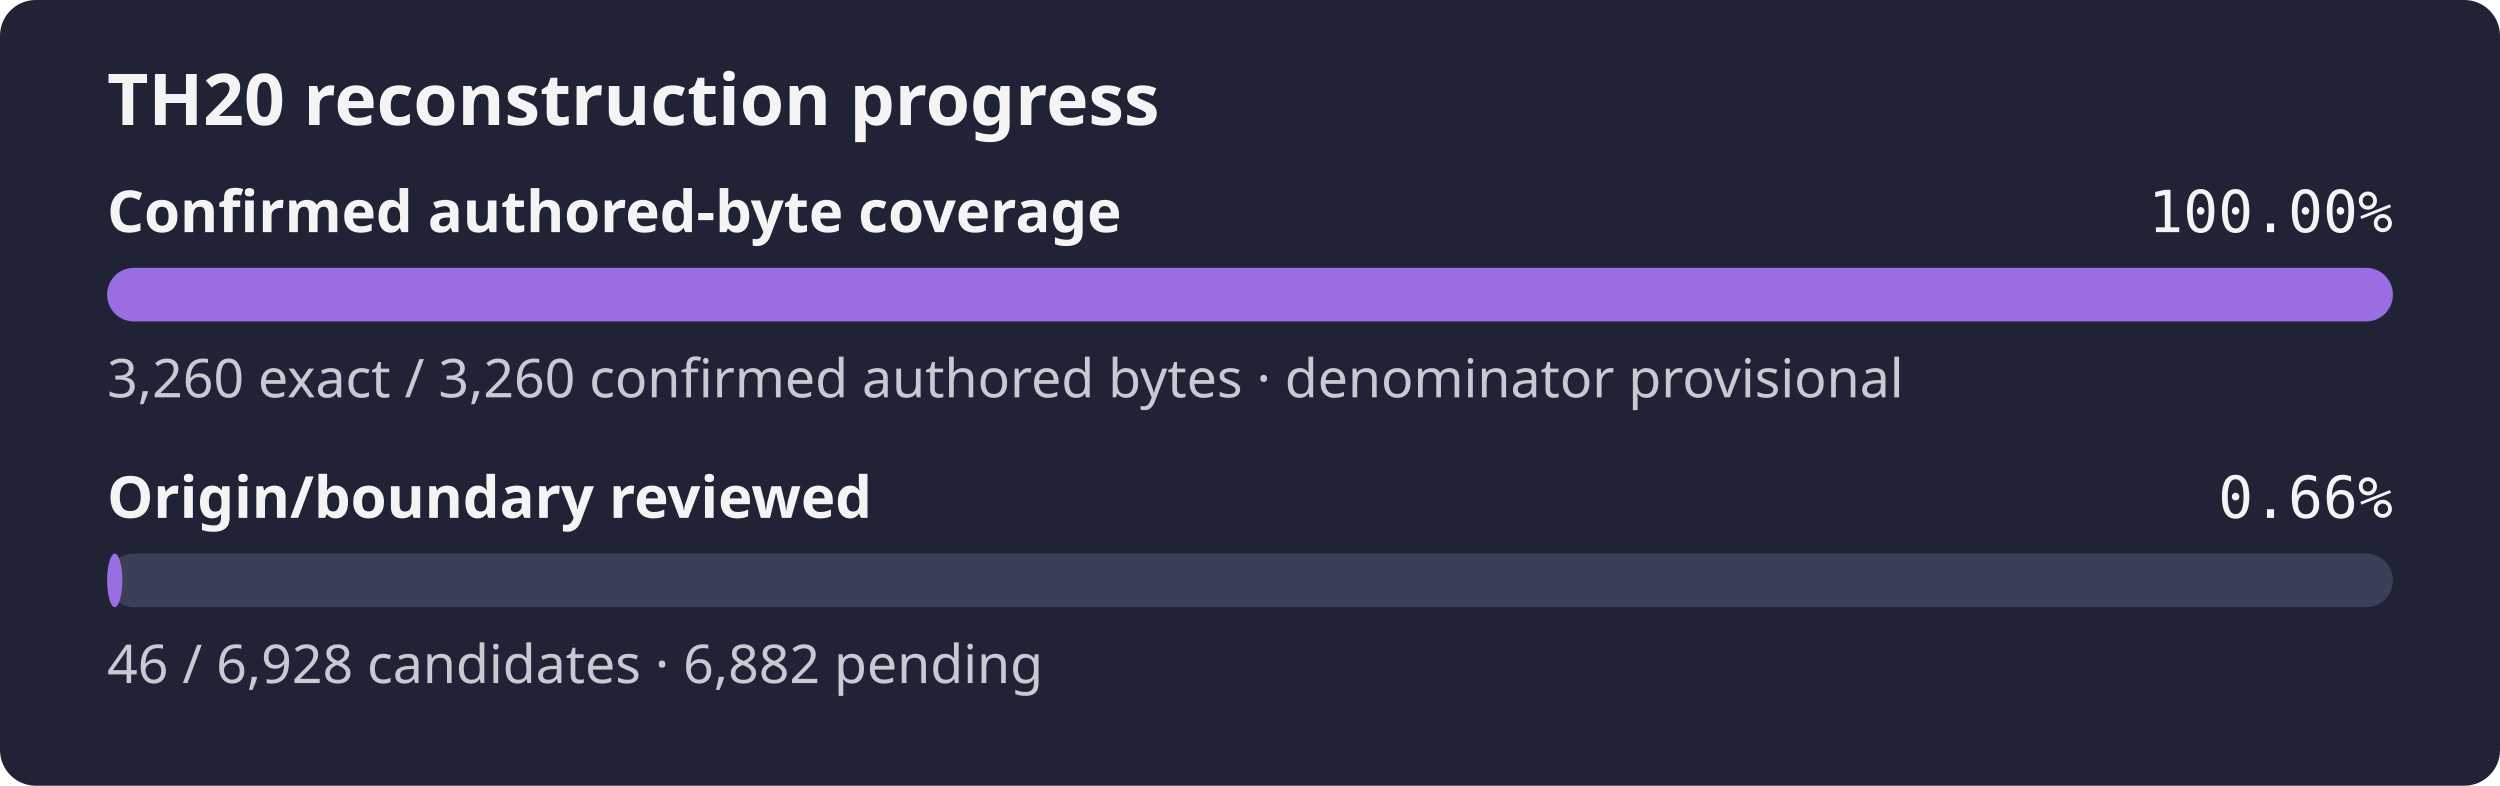
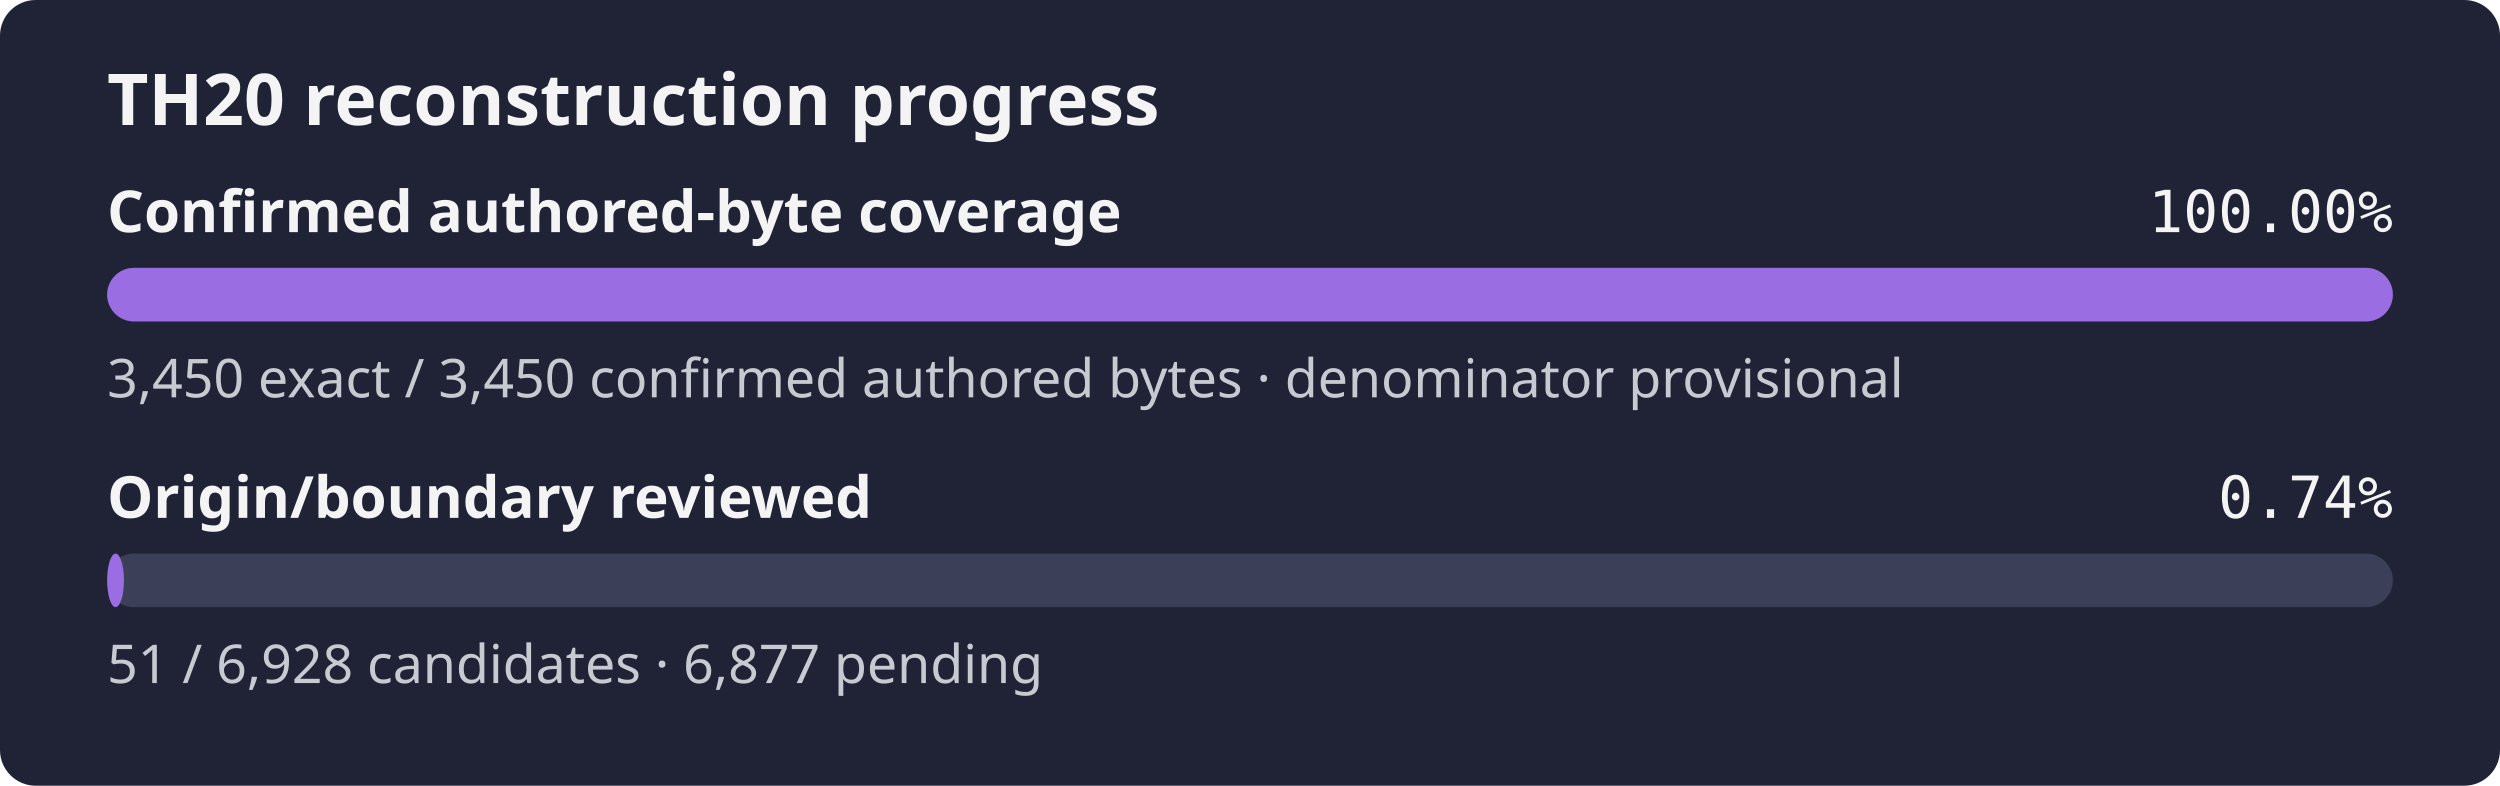
- <svg xmlns="http://www.w3.org/2000/svg" width="560" height="176" role="img" aria-label="TH20 reconstruction progress: 100.00% of the confirmed authored-byte set is exact, origin review 0.66%">
+ <svg xmlns="http://www.w3.org/2000/svg" width="560" height="176" role="img" aria-label="TH20 reconstruction progress: 100.00% of the confirmed authored-byte set is exact, origin review 0.74%">
  <rect width="560" height="176" rx="8" fill="#1f2335" />
  <text x="24" y="28" fill="#f4f4f5" font-family="sans-serif" font-size="16" font-weight="600">TH20 reconstruction progress</text>
  <text x="24" y="52" fill="#f4f4f5" font-family="sans-serif" font-size="13" font-weight="600">Confirmed authored-byte coverage</text>
  <text x="536" y="52" fill="#f4f4f5" text-anchor="end" font-family="monospace" font-size="13">100.00%</text>
  <rect x="24" y="60" width="512" height="12" rx="6" fill="#3b4058" />
  <rect x="24" y="60" width="512.00" height="12" rx="6" fill="#9b6de3" />
-   <text x="24" y="89" fill="#c8cad2" font-family="sans-serif" font-size="12">3,260 exact / 3,260 confirmed authored bytes · denominator provisional</text>
+   <text x="24" y="89" fill="#c8cad2" font-family="sans-serif" font-size="12">3,450 exact / 3,450 confirmed authored bytes · denominator provisional</text>
  <text x="24" y="116" fill="#f4f4f5" font-family="sans-serif" font-size="13" font-weight="600">Origin/boundary reviewed</text>
-   <text x="536" y="116" fill="#f4f4f5" text-anchor="end" font-family="monospace" font-size="13">0.66%</text>
+   <text x="536" y="116" fill="#f4f4f5" text-anchor="end" font-family="monospace" font-size="13">0.74%</text>
  <rect x="24" y="124" width="512" height="12" rx="6" fill="#3b4058" />
-   <rect x="24" y="124" width="3.40" height="12" rx="6" fill="#9b6de3" />
-   <text x="24" y="153" fill="#c8cad2" font-family="sans-serif" font-size="12">46 / 6,928 candidates · 6,882 pending</text>
+   <rect x="24" y="124" width="3.77" height="12" rx="6" fill="#9b6de3" />
+   <text x="24" y="153" fill="#c8cad2" font-family="sans-serif" font-size="12">51 / 6,928 candidates · 6,877 pending</text>
</svg>
